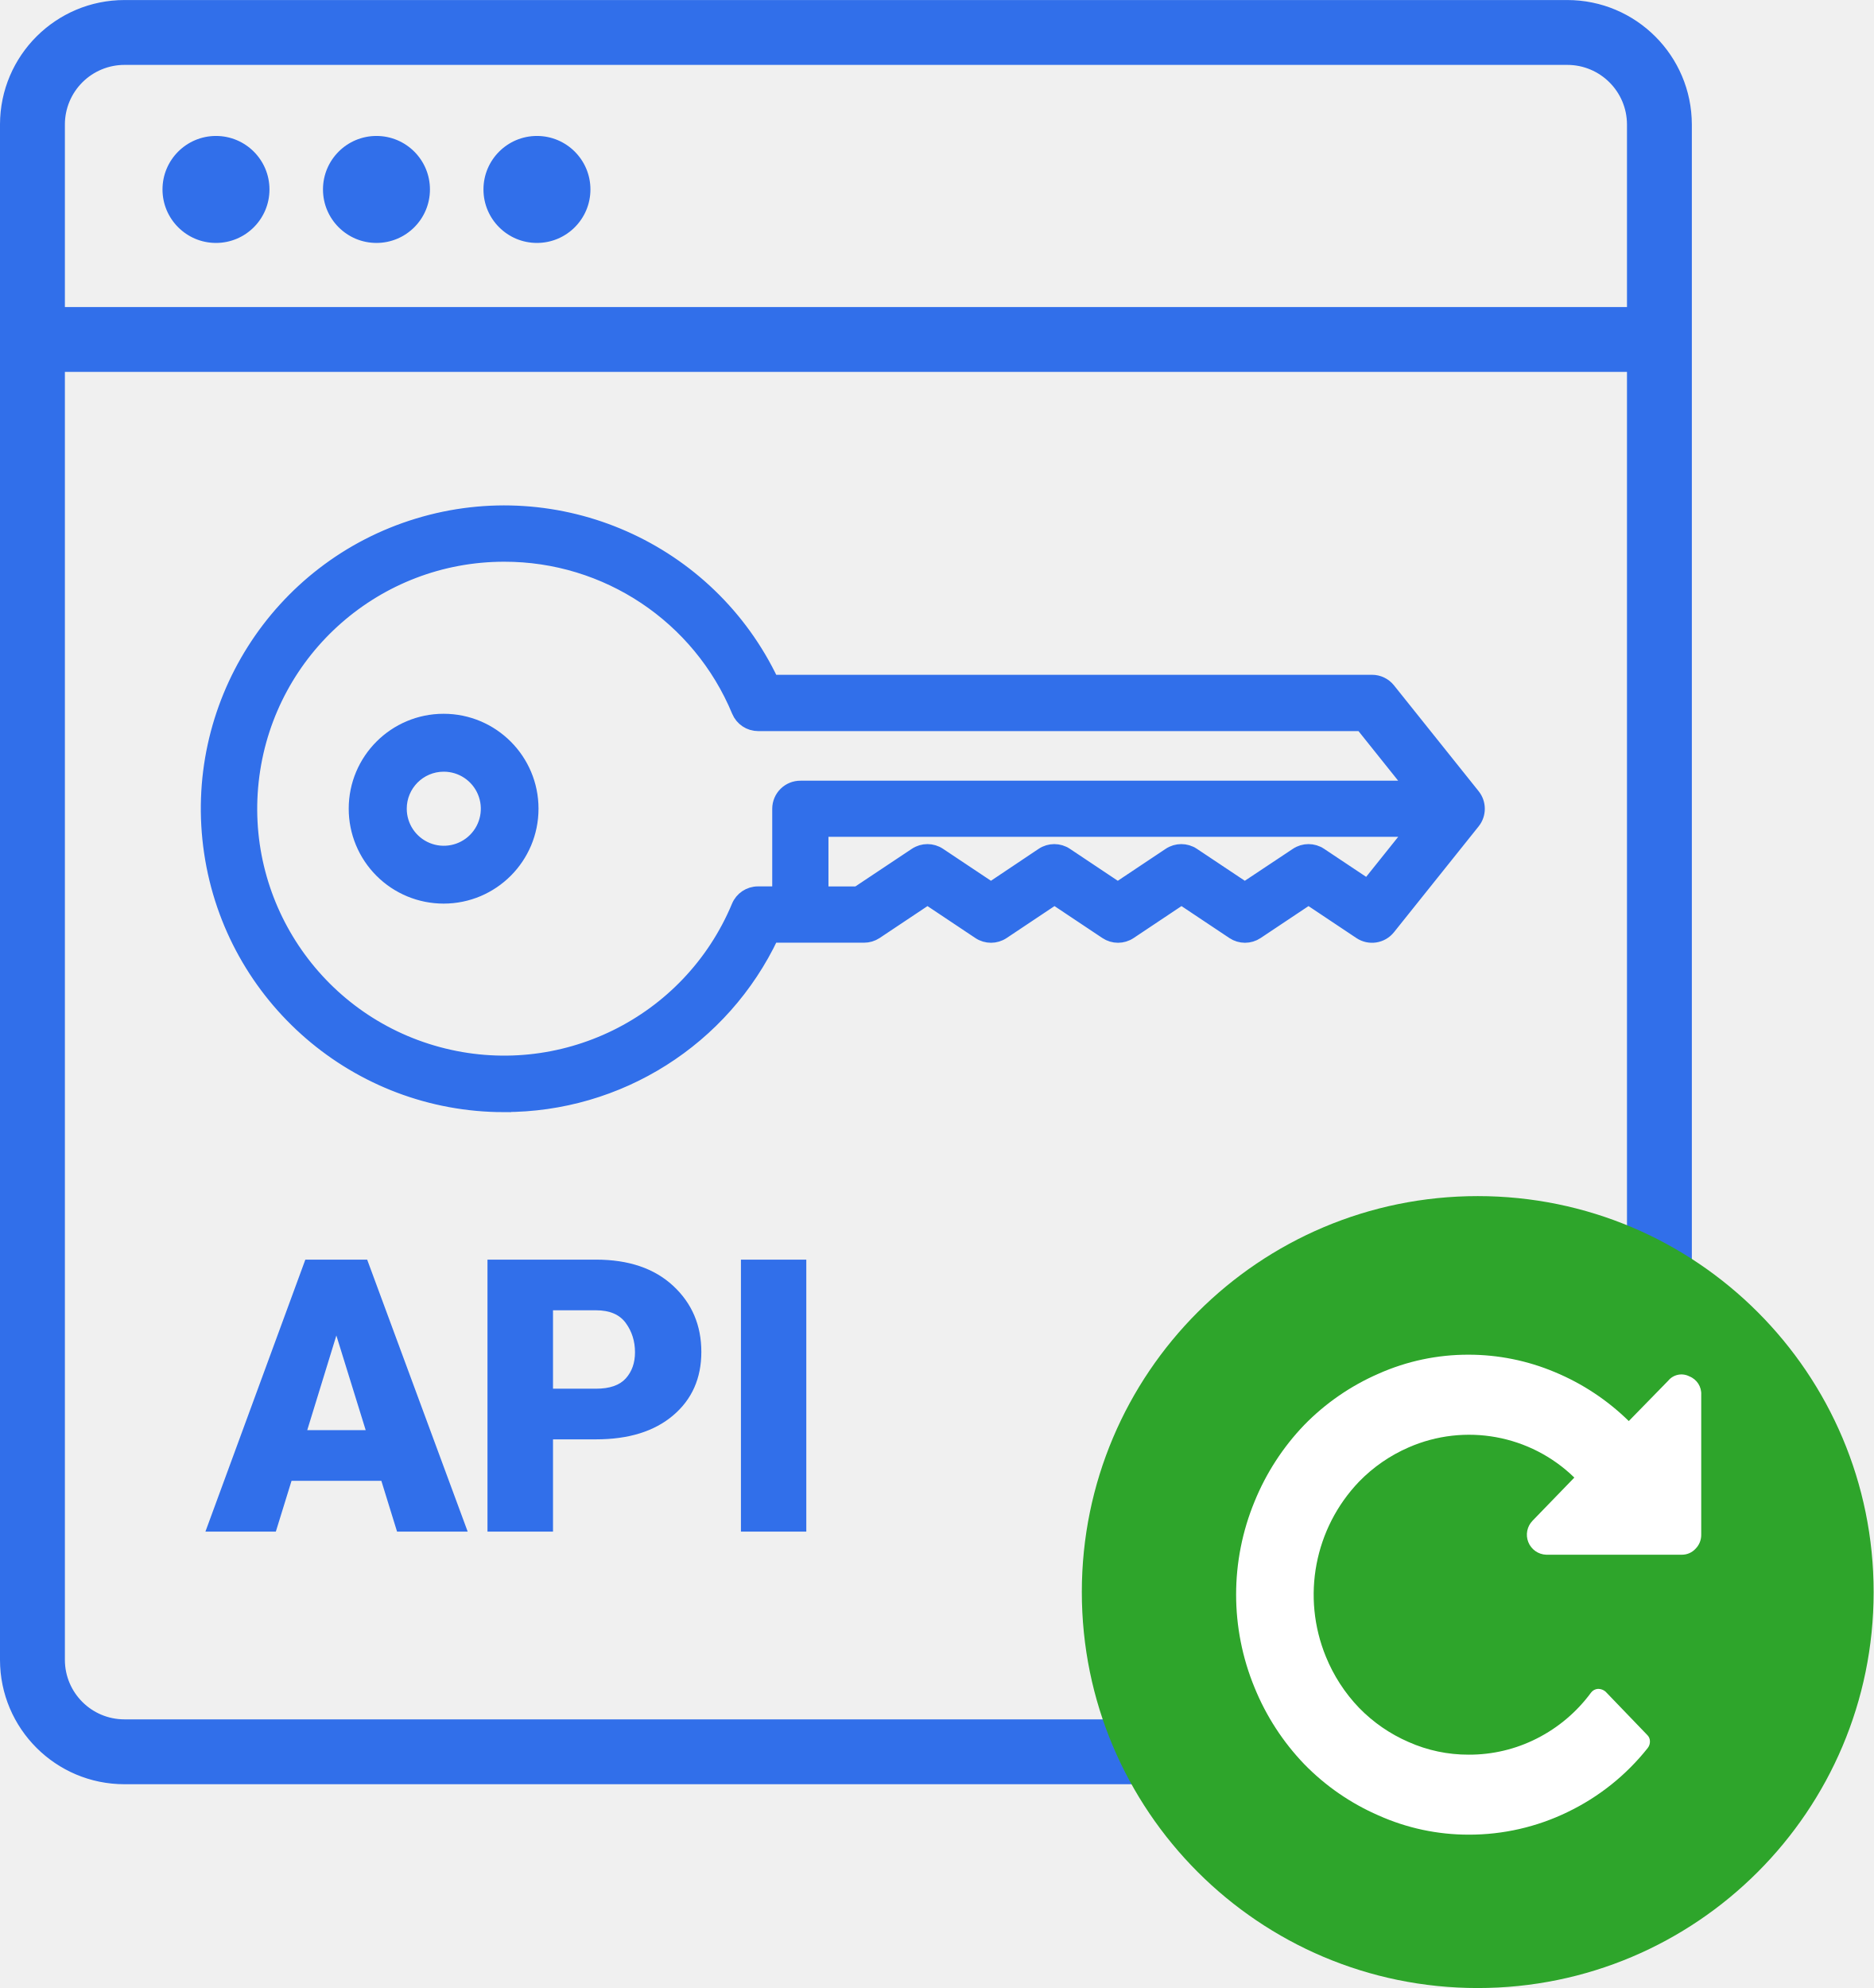
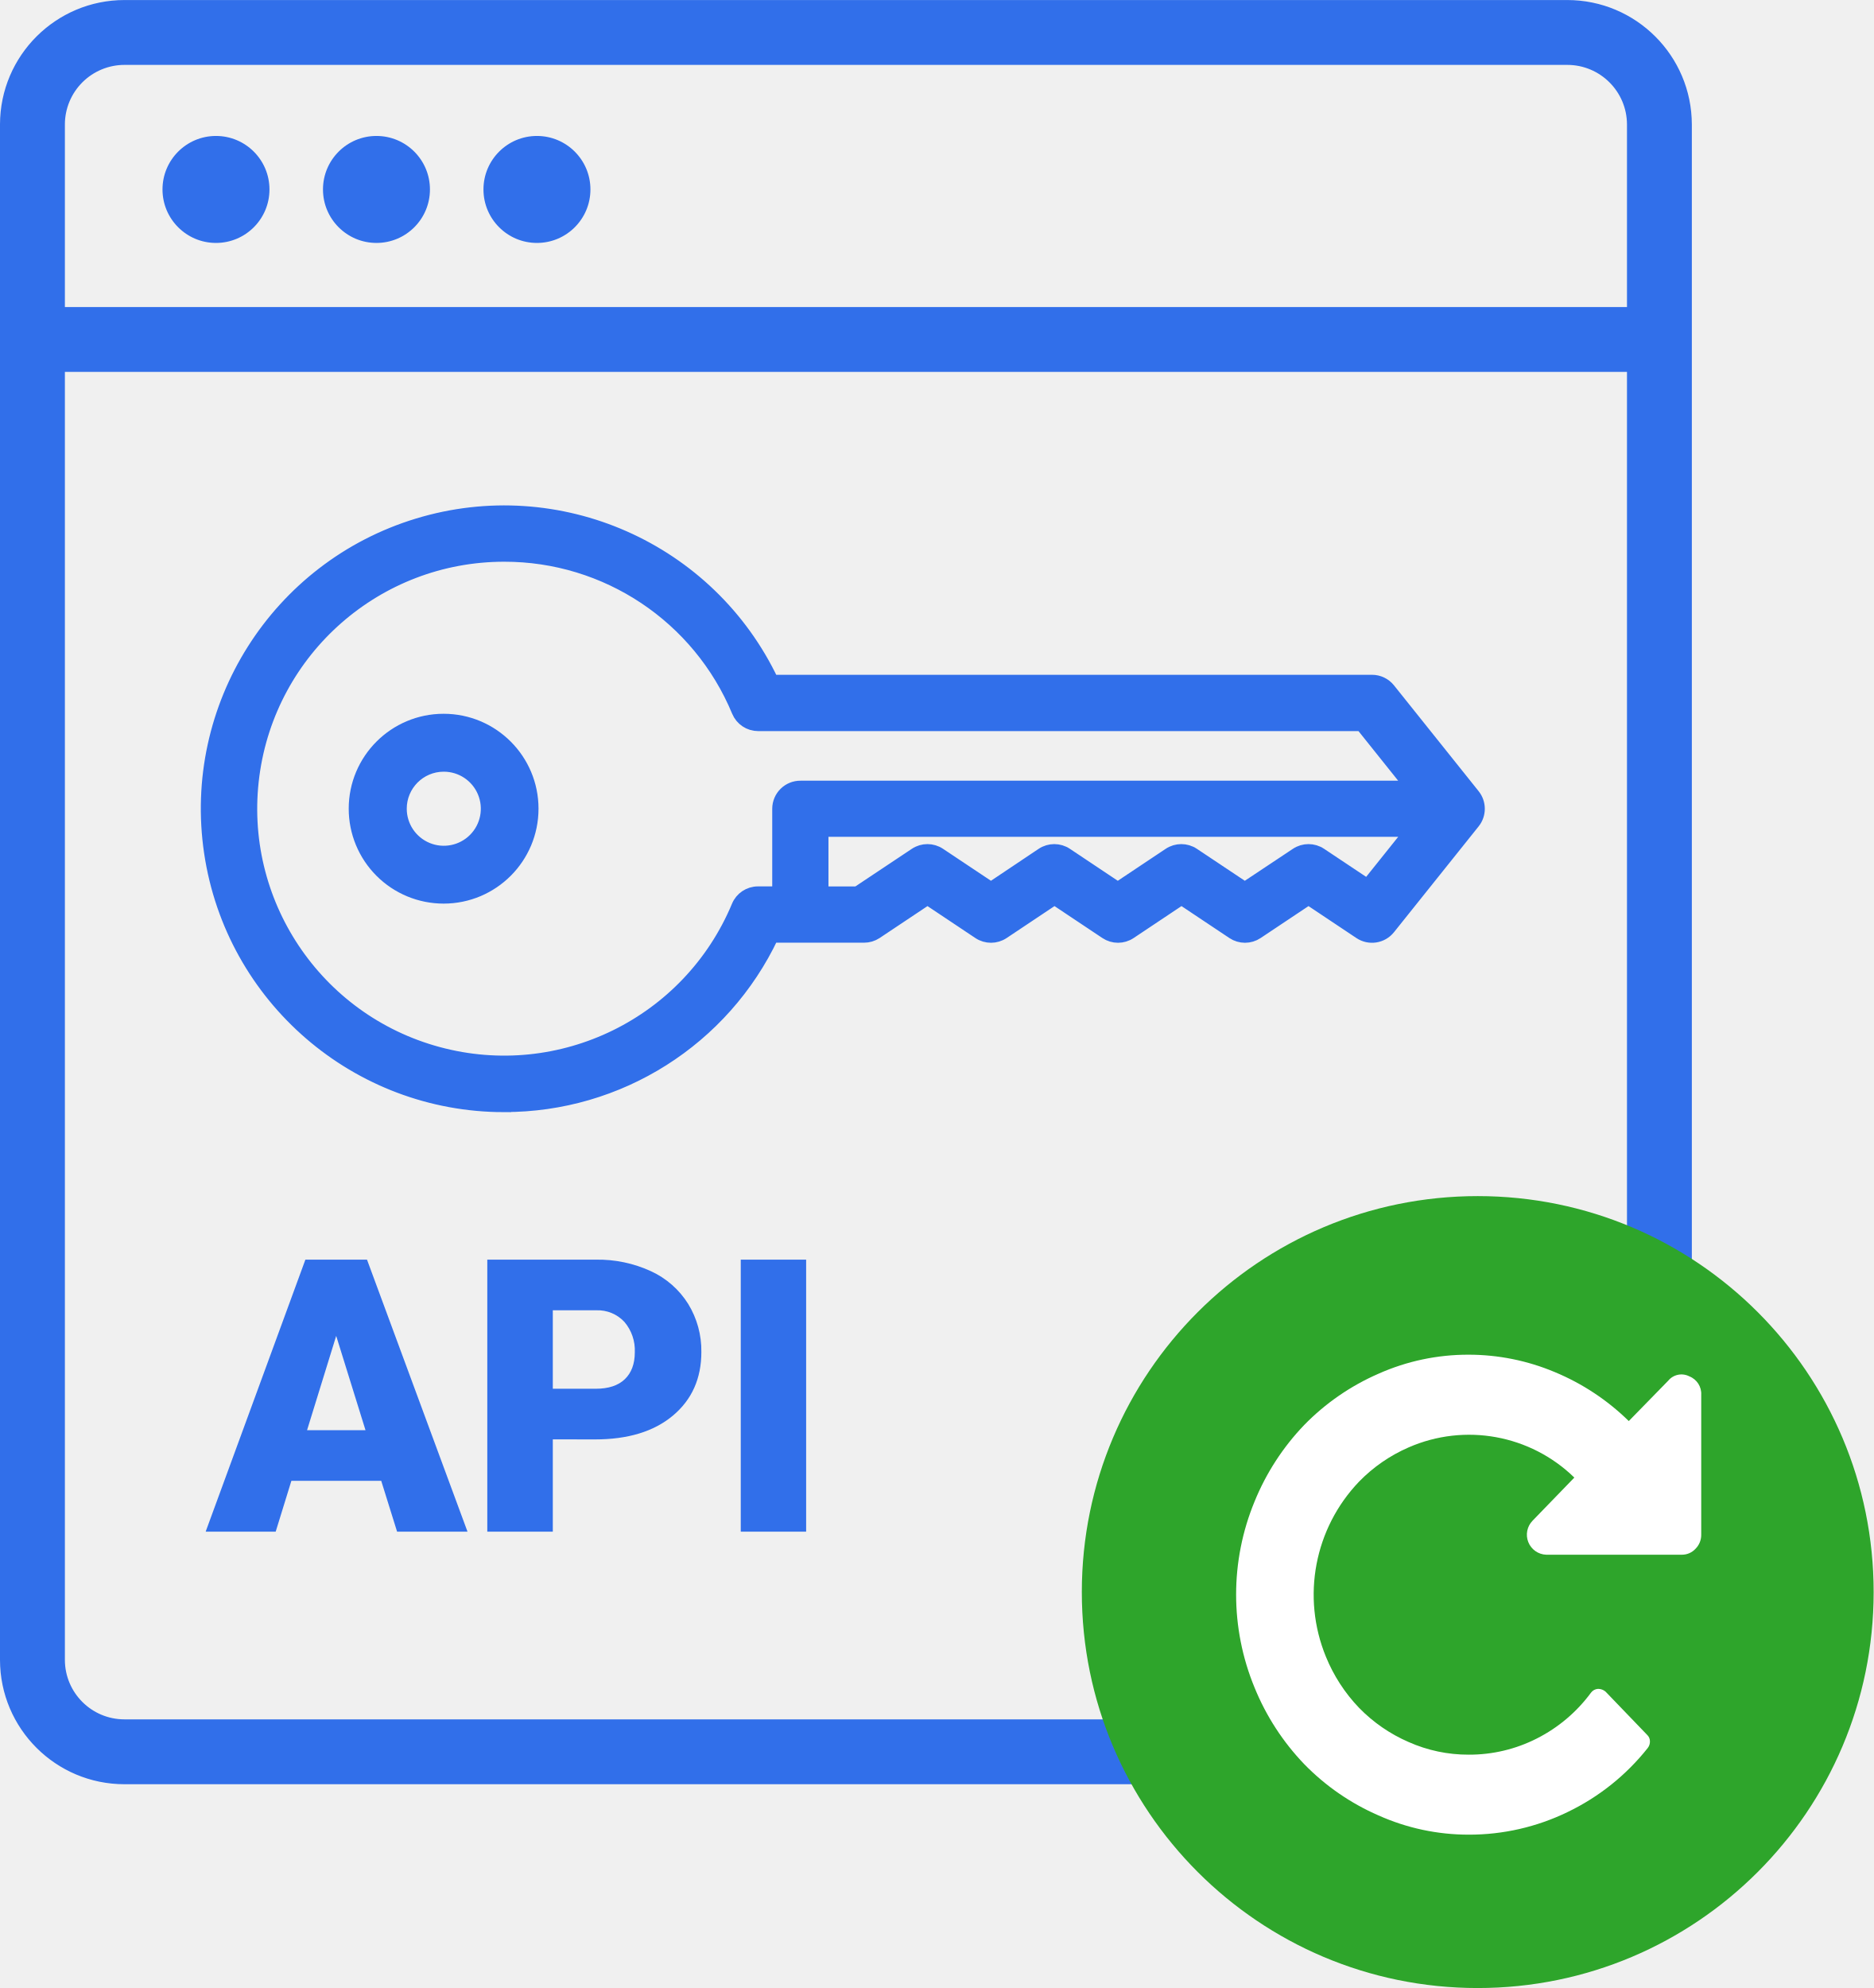
<svg xmlns="http://www.w3.org/2000/svg" id="Isolation_Mode" data-name="Isolation Mode" viewBox="0 0 538.79 571.6">
  <defs>
-     <style>.cls-1,.cls-2,.cls-5,.cls-6{fill:#316fea;}.cls-1,.cls-6{stroke:#316fea;stroke-miterlimit:10;}.cls-3{fill:#2ea52b;}.cls-4{fill:#fff;}.cls-5{font-size:110px;font-family:Roboto-Black, Roboto;font-weight:800;}.cls-6{stroke-width:4px;}</style>
+     <style>.cls-1,.cls-2,.cls-5{fill:#316fea;}.cls-1,.cls-5{stroke:#316fea;stroke-miterlimit:10;}.cls-3{fill:#2ea52b;}.cls-4{fill:#fff;}.cls-5{stroke-width:4px;}</style>
  </defs>
  <path class="cls-1" d="M463.73,23H48.86A35.32,35.32,0,0,0,13.53,58.22V499.76A35.29,35.29,0,0,0,48.81,535H392.5a8.83,8.83,0,1,0,0-17.65H48.81a17.63,17.63,0,0,1-17.62-17.58V128.92H481.4V446.1a8.83,8.83,0,0,0,17.65,0V58.27A35.34,35.34,0,0,0,463.73,23Zm17.67,88.28H31.19v-53A17.64,17.64,0,0,1,48.86,40.65H463.73A17.67,17.67,0,0,1,481.4,58.27v53Z" transform="translate(-13.03 -22.49)" />
  <circle class="cls-2" cx="62.11" cy="54.47" r="15.38" />
  <circle class="cls-2" cx="108.26" cy="54.47" r="15.38" />
  <circle class="cls-2" cx="154.41" cy="54.47" r="15.38" />
  <path class="cls-3" d="M438,366.4A113.85,113.85,0,1,0,551.83,480.28v0A113.85,113.85,0,0,0,438,366.4Z" transform="translate(-13.03 -22.49)" />
  <path class="cls-4" d="M498.84,418.23a4.94,4.94,0,0,0-6.1,1.26l-11.32,11.59A67.26,67.26,0,0,0,460.14,417a63.9,63.9,0,0,0-24.77-5,63.22,63.22,0,0,0-25.95,5.48,67.46,67.46,0,0,0-21.33,14.72,69.81,69.81,0,0,0-14.28,22,70.11,70.11,0,0,0,0,53.53,69.7,69.7,0,0,0,14.28,22,67.32,67.32,0,0,0,21.33,14.73A63.38,63.38,0,0,0,435.37,550a64.73,64.73,0,0,0,28.47-6.51,65.7,65.7,0,0,0,23-18.37,3,3,0,0,0,.66-2,2.54,2.54,0,0,0-.83-1.84l-11.93-12.4a3.26,3.26,0,0,0-2.17-.8,2.7,2.7,0,0,0-2,1.07A44,44,0,0,1,455,522.34,42.83,42.83,0,0,1,435.37,527a42.16,42.16,0,0,1-17.28-3.64,44.7,44.7,0,0,1-14.24-9.83,46.62,46.62,0,0,1-9.53-14.69,47,47,0,0,1,9.53-50.34,44.84,44.84,0,0,1,14.24-9.84,43.38,43.38,0,0,1,47.67,8.67l-12,12.39a5.76,5.76,0,0,0,3.92,9.79h39a5.3,5.3,0,0,0,3.92-1.7,5.64,5.64,0,0,0,1.65-4.05V423.53A5.38,5.38,0,0,0,498.84,418.23Z" transform="translate(-13.03 -22.49)" />
-   <text class="cls-5" transform="translate(59.29 440.38)">API</text>
-   <path class="cls-6" d="M158,340.24a85,85,0,0,0,77-48.7h26.48a6.13,6.13,0,0,0,3.38-1l14.89-9.93,14.88,9.93a6.11,6.11,0,0,0,6.76,0l14.88-9.93,14.89,9.93a6.09,6.09,0,0,0,6.75,0l14.88-9.93,14.89,9.93a6.09,6.09,0,0,0,6.75,0l14.89-9.93,14.88,9.93a6.09,6.09,0,0,0,8.13-1.26l24.35-30.44a6.09,6.09,0,0,0,0-7.61l-24.35-30.44a6.08,6.08,0,0,0-4.75-2.28H235a85.22,85.22,0,1,0-77,121.75Zm248.31-62.95-13.62-9.08a6.09,6.09,0,0,0-6.75,0L371,278.14l-14.89-9.93a6.09,6.09,0,0,0-6.75,0l-14.89,9.93-14.88-9.93a6.11,6.11,0,0,0-6.76,0L298,278.14l-14.89-9.93a6.09,6.09,0,0,0-6.75,0L259.6,279.37H249.27V261.1h170ZM158,182a72.87,72.87,0,0,1,67.43,44.95,6.09,6.09,0,0,0,5.62,3.75h173.6l14.61,18.26h-176A6.08,6.08,0,0,0,237.1,255v24.35H231a6.08,6.08,0,0,0-5.62,3.74A73,73,0,1,1,158,182Z" transform="translate(-13.03 -22.49)" />
-   <path class="cls-6" d="M140.6,280.3A25.29,25.29,0,1,0,115.31,255,25.28,25.28,0,0,0,140.6,280.3Zm0-37.93A12.65,12.65,0,1,1,128,255,12.64,12.64,0,0,1,140.6,242.37Z" transform="translate(-13.03 -22.49)" />
+   <path class="cls-2" d="M122.66,448.27H96.82l-4.51,14.61H72.17l28.68-78.21h17.72l28.9,78.21H127.22Zm-21.33-14.56h16.81l-8.43-27.12Z" transform="translate(-13.03 -22.49)" />
+   <path class="cls-2" d="M172,436.34v26.54H153.16V384.67h31.21A36.37,36.37,0,0,1,200.24,388a24.83,24.83,0,0,1,10.69,9.4,25.69,25.69,0,0,1,3.79,13.83q0,11.43-8.19,18.29t-22.48,6.84Zm0-14.55h12.35c3.65,0,6.44-.91,8.35-2.74s2.88-4.4,2.88-7.73a12.59,12.59,0,0,0-3-8.76,10.49,10.49,0,0,0-8.06-3.33H172Z" transform="translate(-13.03 -22.49)" />
+   <path class="cls-2" d="M244.85,462.88h-18.8V384.67h18.8Z" transform="translate(-13.03 -22.49)" />
+   <path class="cls-5" d="M158,340.24a85,85,0,0,0,77-48.7h26.48a6.13,6.13,0,0,0,3.38-1l14.89-9.93,14.88,9.93a6.11,6.11,0,0,0,6.76,0l14.88-9.93,14.89,9.93a6.09,6.09,0,0,0,6.75,0l14.88-9.93,14.89,9.93a6.09,6.09,0,0,0,6.75,0l14.89-9.93,14.88,9.93a6.09,6.09,0,0,0,8.13-1.26l24.35-30.44a6.09,6.09,0,0,0,0-7.61l-24.35-30.44a6.08,6.08,0,0,0-4.75-2.28H235a85.22,85.22,0,1,0-77,121.75Zm248.31-62.95-13.62-9.08a6.09,6.09,0,0,0-6.75,0L371,278.14l-14.89-9.93a6.09,6.09,0,0,0-6.75,0l-14.89,9.93-14.88-9.93a6.11,6.11,0,0,0-6.76,0L298,278.14l-14.89-9.93a6.09,6.09,0,0,0-6.75,0L259.6,279.37H249.27V261.1h170ZM158,182a72.87,72.87,0,0,1,67.43,44.95,6.09,6.09,0,0,0,5.62,3.75h173.6l14.61,18.26h-176A6.08,6.08,0,0,0,237.1,255v24.35H231a6.08,6.08,0,0,0-5.62,3.74A73,73,0,1,1,158,182Z" transform="translate(-13.03 -22.49)" />
+   <path class="cls-5" d="M140.6,280.3A25.29,25.29,0,1,0,115.31,255,25.28,25.28,0,0,0,140.6,280.3Zm0-37.93A12.65,12.65,0,1,1,128,255,12.64,12.64,0,0,1,140.6,242.37Z" transform="translate(-13.03 -22.49)" />
</svg>
